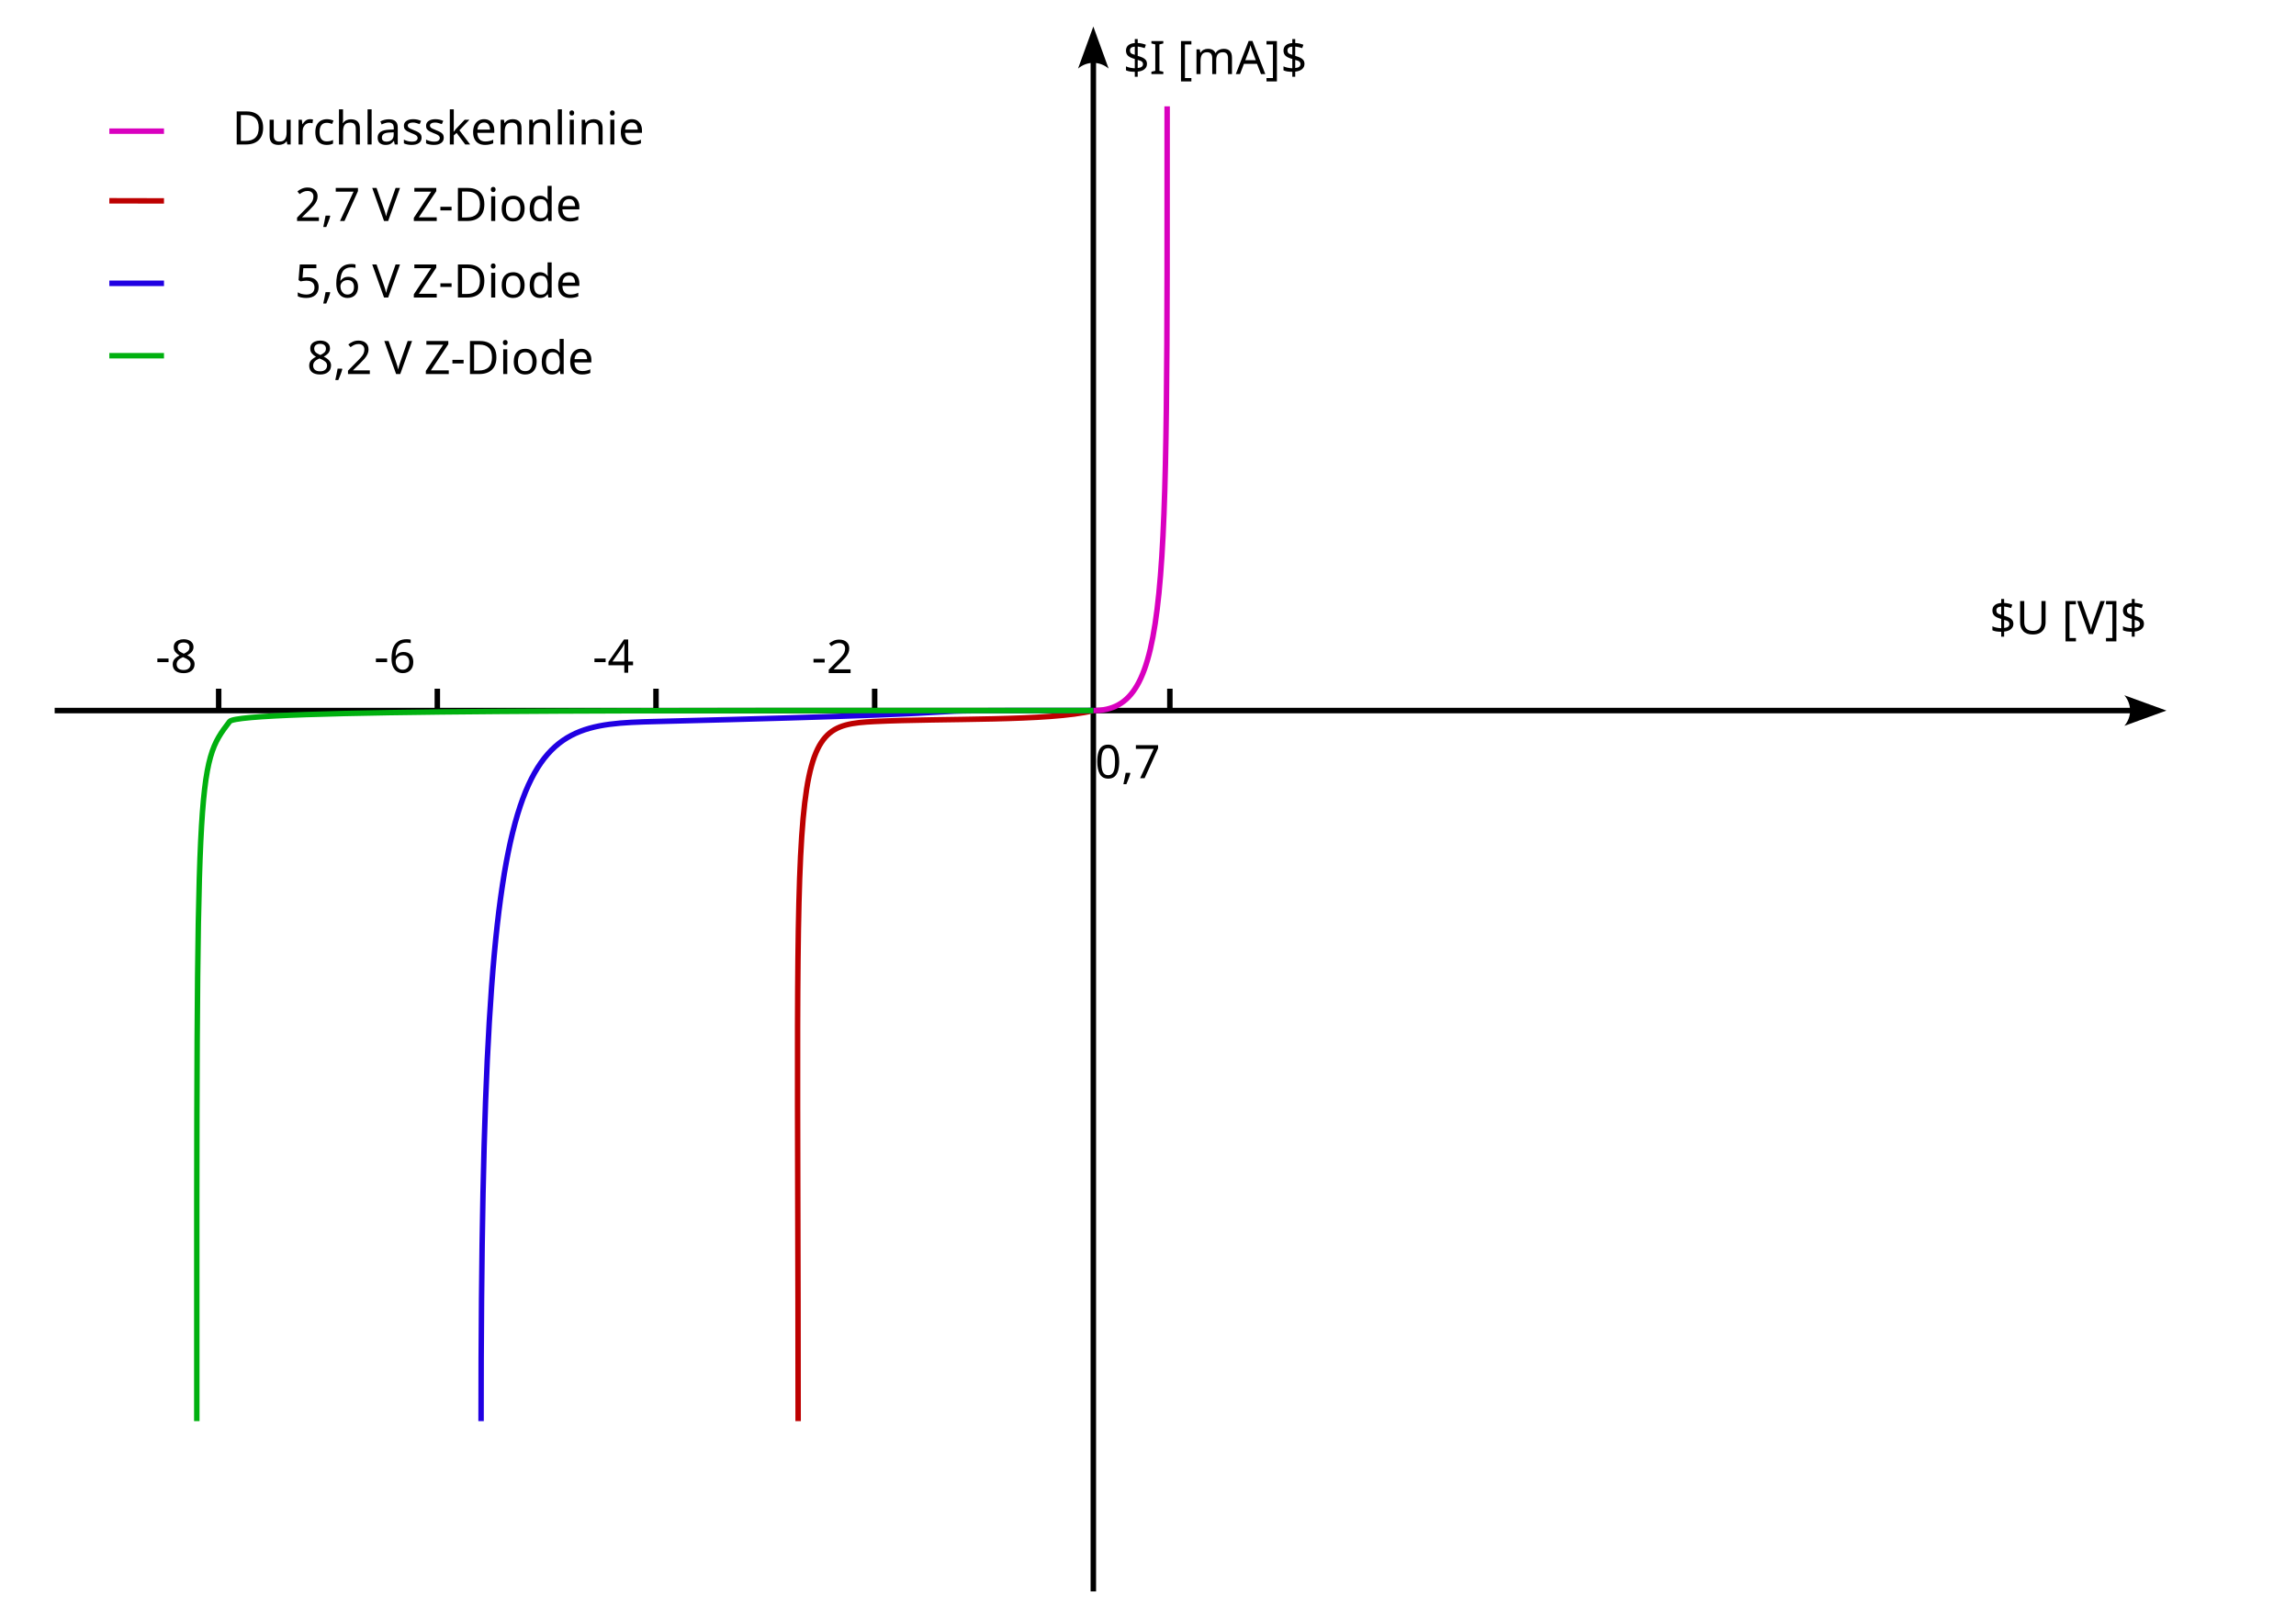
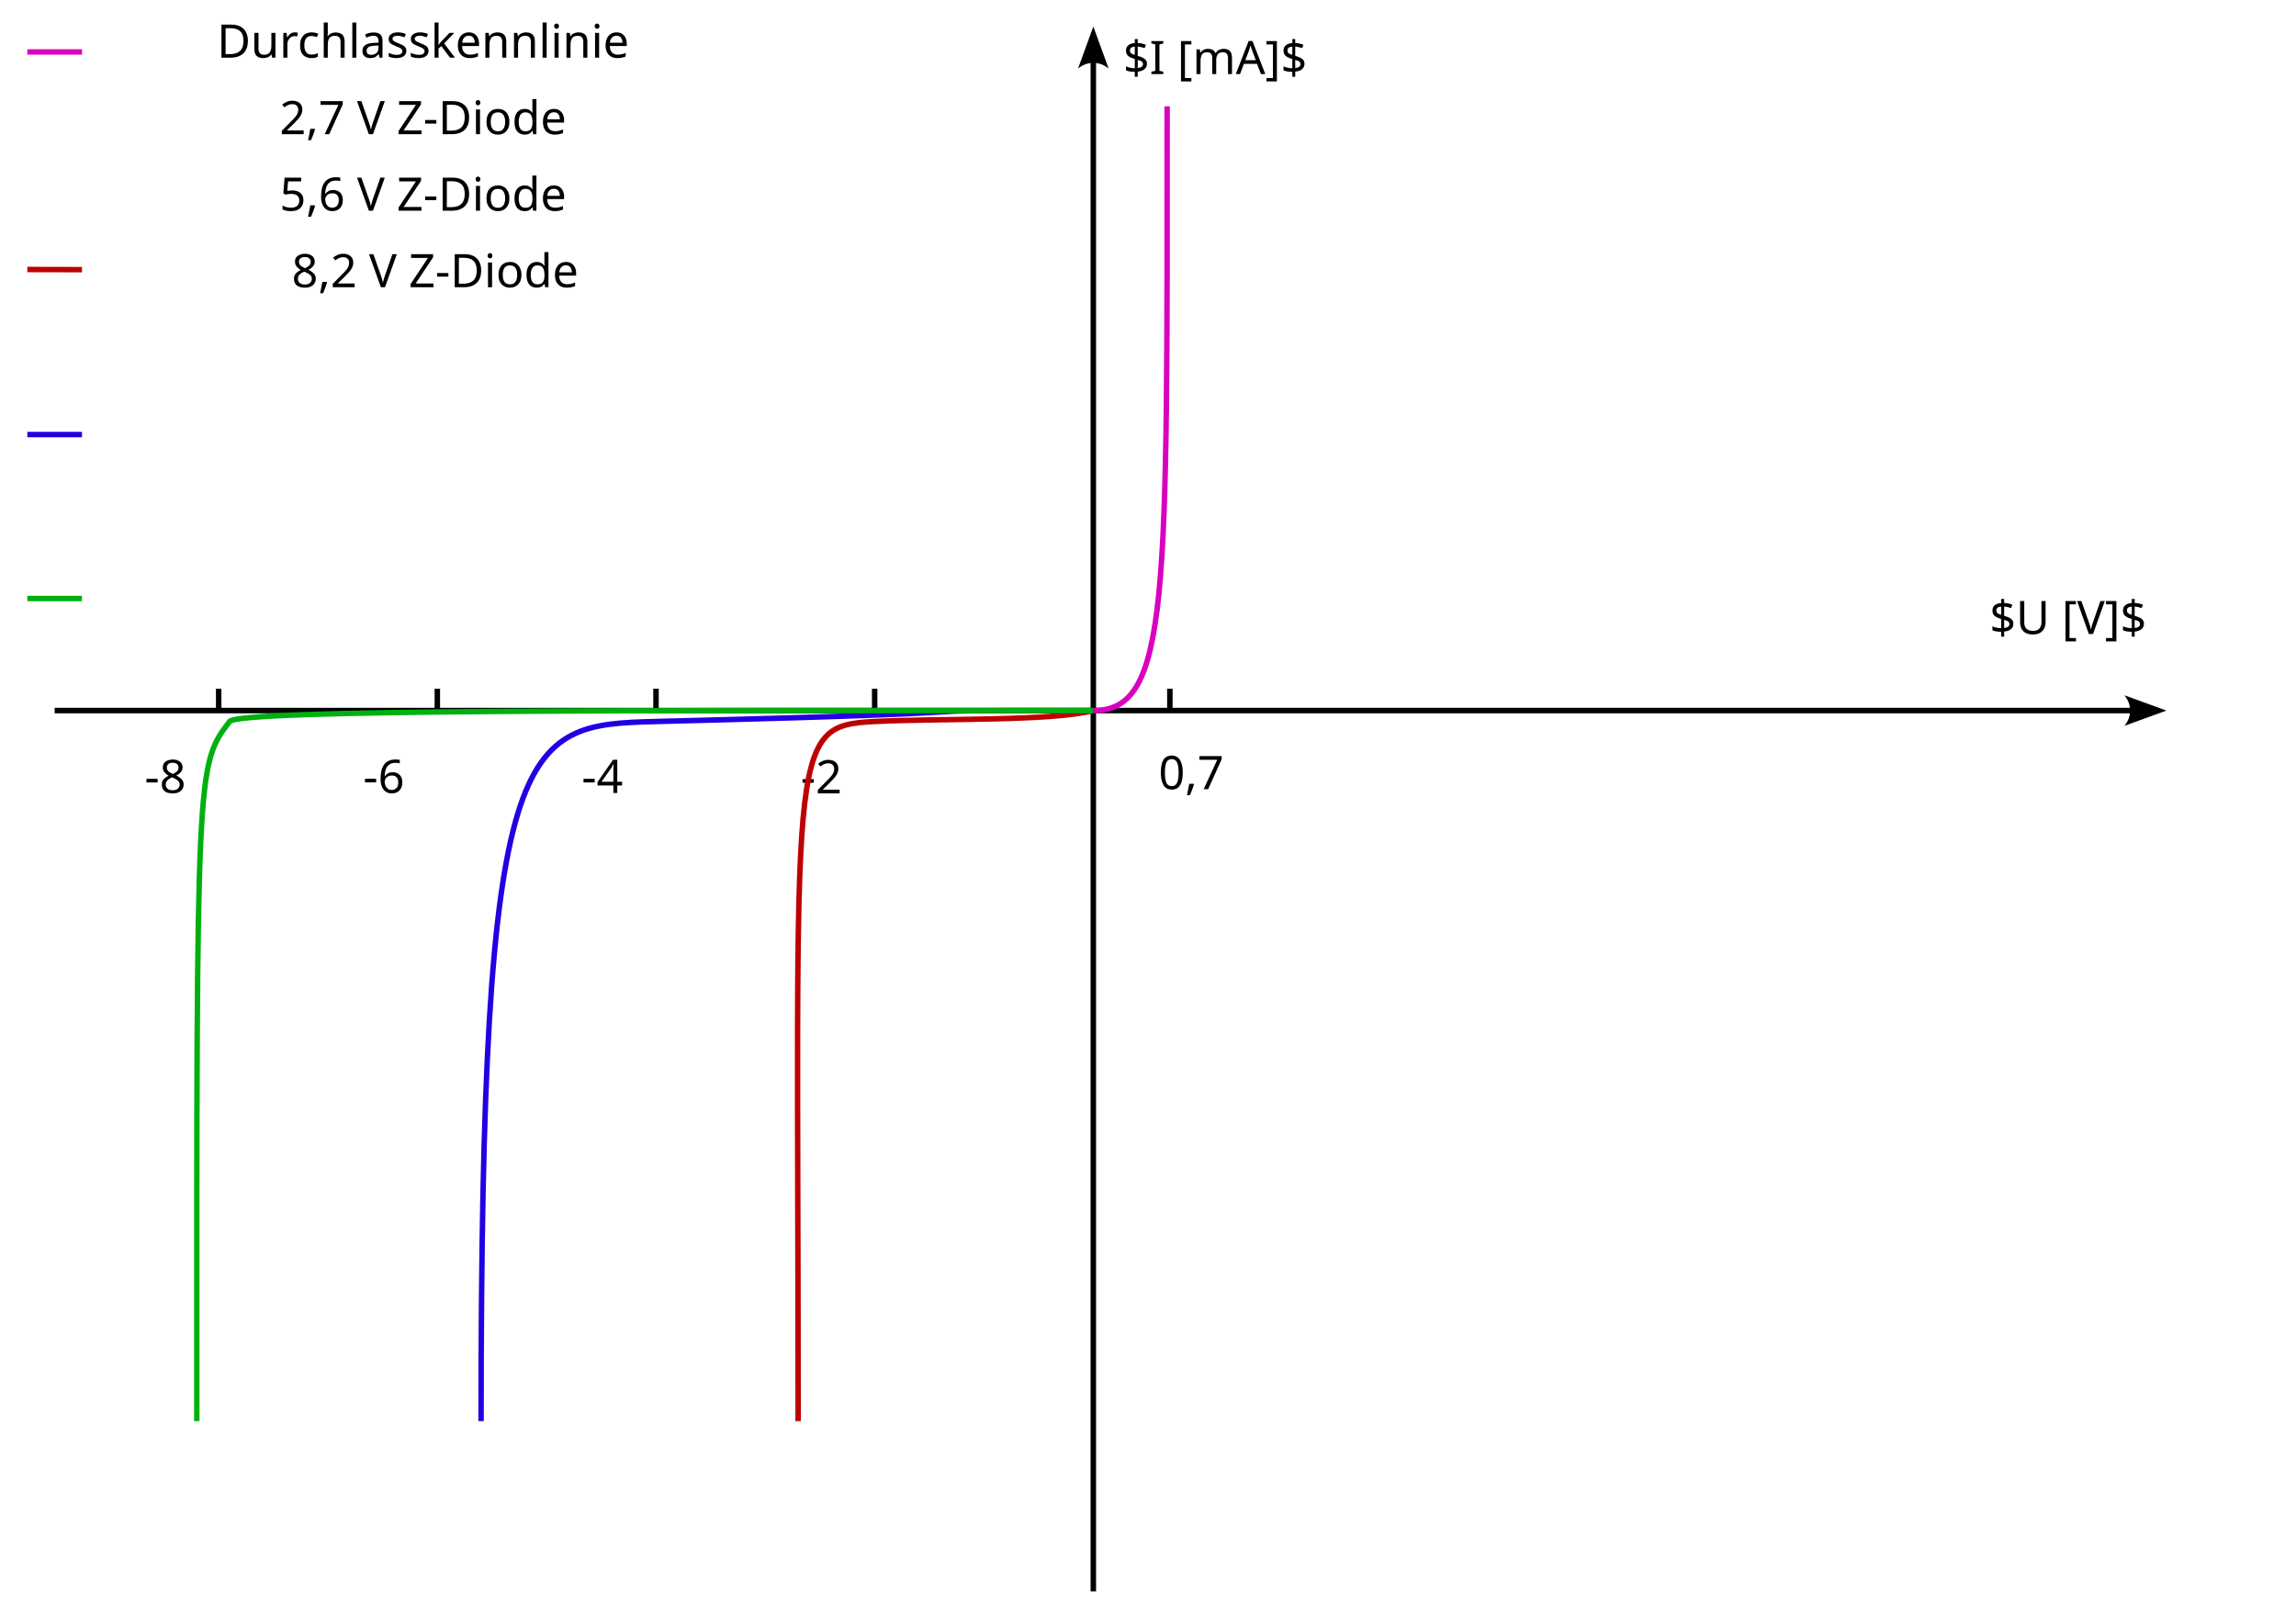
<svg xmlns="http://www.w3.org/2000/svg" width="210mm" height="148mm" viewBox="0 0 210 148" version="1.1" id="svg1" xml:space="preserve">
  <defs id="defs1">
    <marker style="overflow:visible" id="ConcaveTriangle" refX="0" refY="0" orient="auto-start-reverse" markerWidth="1" markerHeight="1" viewBox="0 0 1 1" preserveAspectRatio="xMidYMid">
      <path transform="scale(0.7)" d="M -2,-4 9,0 -2,4 c 2,-2.33 2,-5.66 0,-8 z" style="fill:context-stroke;fill-rule:evenodd;stroke:none" id="path7" />
    </marker>
    <rect x="472.753" y="422.85" width="41.78" height="21.92" id="rect26" />
  </defs>
  <g id="layer1">
    <text xml:space="preserve" transform="scale(0.2645833)" id="text26" style="font-size:16px;line-height:22.677px;font-family:sans-serif;-inkscape-font-specification:sans-serif;text-align:center;letter-spacing:0px;word-spacing:0px;white-space:pre;shape-inside:url(#rect26);display:inline;fill:none;fill-opacity:1;fill-rule:evenodd;stroke:#000000;stroke-width:0.945;stroke-linejoin:round;stroke-miterlimit:0;stroke-dasharray:none;stroke-opacity:1" />
    <g id="use30-1-4-2" transform="matrix(0.5157616,0,0,0.5157616,65.61624,5.738945)">
      <path style="fill:#000000;fill-rule:evenodd;stroke:#000000;stroke-width:0.969;stroke-linejoin:round;stroke-miterlimit:0;stroke-dasharray:none;marker-start:url(#ConcaveTriangle)" d="M 66.666,-0.318 V 271.125" id="path1" />
      <path style="fill:#000000;fill-rule:evenodd;stroke:#000000;stroke-width:0.969;stroke-linejoin:round;stroke-miterlimit:0;stroke-dasharray:none;marker-end:url(#ConcaveTriangle)" d="M -117.528,114.9 H 250.86" id="path2" />
      <text xml:space="preserve" style="font-size:8.208px;line-height:13.572px;font-family:sans-serif;-inkscape-font-specification:sans-serif;text-align:center;letter-spacing:0px;word-spacing:0px;text-anchor:middle;fill:#000000;fill-opacity:1;fill-rule:evenodd;stroke:none;stroke-width:0.969;stroke-linejoin:round;stroke-miterlimit:0;stroke-dasharray:none;stroke-opacity:1" x="95.723" y="2.015" id="text24">
        <tspan id="tspan24" style="stroke-width:0.969" x="95.723" y="2.015">$I [mA]$</tspan>
      </text>
      <text xml:space="preserve" style="font-size:8.208px;line-height:13.572px;font-family:sans-serif;-inkscape-font-specification:sans-serif;text-align:center;letter-spacing:0px;word-spacing:0px;text-anchor:middle;fill:#000000;fill-opacity:1;fill-rule:evenodd;stroke:none;stroke-width:0.969;stroke-linejoin:round;stroke-miterlimit:0;stroke-dasharray:none;stroke-opacity:1" x="246.982" y="101.328" id="text25">
        <tspan id="tspan25" style="stroke-width:0.969" x="246.982" y="101.328">$U [V]$</tspan>
      </text>
      <path style="fill:#000000;fill-rule:evenodd;stroke-width:0.969;stroke-linejoin:round;stroke-miterlimit:0" d="m 47.277,124.594 v -19.389" id="path3" />
      <path style="fill:#000000;fill-rule:evenodd;stroke:#000000;stroke-width:0.969;stroke-linejoin:round;stroke-miterlimit:0;stroke-opacity:1" d="m 27.888,111.022 -1e-6,3.878" id="path9" />
      <path style="fill:#000000;fill-rule:evenodd;stroke:#000000;stroke-width:0.969;stroke-linejoin:round;stroke-miterlimit:0;stroke-opacity:1" d="m -10.889,111.022 0,3.878" id="path11" />
      <path style="fill:#000000;fill-rule:evenodd;stroke:#000000;stroke-width:0.969;stroke-linejoin:round;stroke-miterlimit:0;stroke-opacity:1" d="m -49.667,111.022 2e-6,3.878" id="path13" />
      <path style="fill:#000000;fill-rule:evenodd;stroke:#000000;stroke-width:0.969;stroke-linejoin:round;stroke-miterlimit:0;stroke-opacity:1" d="m -88.444,111.022 -1e-6,3.878" id="path15" />
-       <text xml:space="preserve" style="font-size:8.208px;line-height:13.572px;font-family:sans-serif;-inkscape-font-specification:sans-serif;text-align:center;letter-spacing:0px;word-spacing:0px;text-anchor:middle;fill:#000000;fill-rule:evenodd;stroke:none;stroke-width:0.969;stroke-linejoin:round;stroke-miterlimit:0;stroke-opacity:1" x="27.848" y="108.252" id="text15">
-         <tspan id="tspan15" style="stroke:none;stroke-width:0.969" x="27.848" y="108.252">-2</tspan>
+       <text xml:space="preserve" style="font-size:8.208px;line-height:13.572px;font-family:sans-serif;-inkscape-font-specification:sans-serif;text-align:center;letter-spacing:0px;word-spacing:0px;text-anchor:middle;fill:#000000;fill-rule:evenodd;stroke:none;stroke-width:0.969;stroke-linejoin:round;stroke-miterlimit:0;stroke-opacity:1" x="25.909" y="129.579" id="text15">
+         <tspan id="tspan15" style="stroke:none;stroke-width:0.969" x="25.909" y="129.579">-2</tspan>
      </text>
-       <text xml:space="preserve" style="font-size:8.208px;line-height:13.572px;font-family:sans-serif;-inkscape-font-specification:sans-serif;text-align:center;letter-spacing:0px;word-spacing:0px;text-anchor:middle;fill:#000000;fill-rule:evenodd;stroke:none;stroke-width:0.969;stroke-linejoin:round;stroke-miterlimit:0;stroke-opacity:1" x="-10.997" y="108.189" id="text16">
-         <tspan id="tspan16" style="stroke-width:0.969" x="-10.997" y="108.189">-4</tspan>
+       <text xml:space="preserve" style="font-size:8.208px;line-height:13.572px;font-family:sans-serif;-inkscape-font-specification:sans-serif;text-align:center;letter-spacing:0px;word-spacing:0px;text-anchor:middle;fill:#000000;fill-rule:evenodd;stroke:none;stroke-width:0.969;stroke-linejoin:round;stroke-miterlimit:0;stroke-opacity:1" x="-12.936" y="129.517" id="text16">
+         <tspan id="tspan16" style="stroke-width:0.969" x="-12.936" y="129.517">-4</tspan>
      </text>
-       <text xml:space="preserve" style="font-size:8.208px;line-height:13.572px;font-family:sans-serif;-inkscape-font-specification:sans-serif;text-align:center;letter-spacing:0px;word-spacing:0px;text-anchor:middle;fill:#000000;fill-rule:evenodd;stroke:none;stroke-width:0.969;stroke-linejoin:round;stroke-miterlimit:0;stroke-opacity:1" x="-49.751" y="108.183" id="text17">
-         <tspan id="tspan17" style="stroke-width:0.969" x="-49.751" y="108.183">-6</tspan>
+       <text xml:space="preserve" style="font-size:8.208px;line-height:13.572px;font-family:sans-serif;-inkscape-font-specification:sans-serif;text-align:center;letter-spacing:0px;word-spacing:0px;text-anchor:middle;fill:#000000;fill-rule:evenodd;stroke:none;stroke-width:0.969;stroke-linejoin:round;stroke-miterlimit:0;stroke-opacity:1" x="-51.69" y="129.511" id="text17">
+         <tspan id="tspan17" style="stroke-width:0.969" x="-51.69" y="129.511">-6</tspan>
      </text>
-       <text xml:space="preserve" style="font-size:8.208px;line-height:13.572px;font-family:sans-serif;-inkscape-font-specification:sans-serif;text-align:center;letter-spacing:0px;word-spacing:0px;text-anchor:middle;fill:#000000;fill-rule:evenodd;stroke:none;stroke-width:0.969;stroke-linejoin:round;stroke-miterlimit:0;stroke-opacity:1" x="-88.507" y="108.189" id="text18">
-         <tspan id="tspan18" style="stroke-width:0.969" x="-88.507" y="108.189">-8</tspan>
+       <text xml:space="preserve" style="font-size:8.208px;line-height:13.572px;font-family:sans-serif;-inkscape-font-specification:sans-serif;text-align:center;letter-spacing:0px;word-spacing:0px;text-anchor:middle;fill:#000000;fill-rule:evenodd;stroke:none;stroke-width:0.969;stroke-linejoin:round;stroke-miterlimit:0;stroke-opacity:1" x="-90.445" y="129.517" id="text18">
+         <tspan id="tspan18" style="stroke-width:0.969" x="-90.445" y="129.517">-8</tspan>
      </text>
      <path style="fill:#000000;fill-rule:evenodd;stroke:#000000;stroke-width:0.969;stroke-linejoin:round;stroke-miterlimit:0;stroke-opacity:1" d="m 80.238,114.9 -10e-7,-3.878" id="path18" />
-       <text xml:space="preserve" style="font-size:8.208px;line-height:13.572px;font-family:sans-serif;-inkscape-font-specification:sans-serif;text-align:center;letter-spacing:0px;word-spacing:0px;text-anchor:middle;fill:#000000;fill-rule:evenodd;stroke:none;stroke-width:0.969;stroke-linejoin:round;stroke-miterlimit:0;stroke-opacity:1" x="80.222" y="126.897" id="text19">
-         <tspan id="tspan19" style="stroke:none;stroke-width:0.969" x="80.222" y="126.897">0,7</tspan>
+       <text xml:space="preserve" style="font-size:8.208px;line-height:13.572px;font-family:sans-serif;-inkscape-font-specification:sans-serif;text-align:center;letter-spacing:0px;word-spacing:0px;text-anchor:middle;fill:#000000;fill-rule:evenodd;stroke:none;stroke-width:0.969;stroke-linejoin:round;stroke-miterlimit:0;stroke-opacity:1" x="91.494" y="128.836" id="text19">
+         <tspan id="tspan19" style="stroke:none;stroke-width:0.969" x="91.494" y="128.836">0,7</tspan>
      </text>
      <path style="fill:none;fill-rule:evenodd;stroke:#d900bf;stroke-width:0.969;stroke-linejoin:round;stroke-miterlimit:0;stroke-opacity:1" d="m 66.666,114.9 c 13.572,0 13.087,-19.888 13.087,-107.165" id="path19" />
      <path style="fill:none;fill-rule:evenodd;stroke:#bd0000;stroke-width:0.969;stroke-linejoin:round;stroke-miterlimit:0;stroke-opacity:1" d="m 66.666,114.9 c -7.756,1.939 -26.649,1.342 -38.778,1.939 -15.753,0.776 -13.572,3.878 -13.572,124.088" id="path20" />
      <path style="fill:none;fill-rule:evenodd;stroke:#2000e2;stroke-width:0.969;stroke-linejoin:round;stroke-miterlimit:0;stroke-opacity:1" d="m -41.911,240.927 c -1e-6,-122.149 6.927,-123.486 31.022,-124.088 77.555,-1.939 30.957,-1.939 77.555,-1.939" id="path21" />
      <path style="fill:none;fill-rule:evenodd;stroke:#00b00f;stroke-width:0.969;stroke-linejoin:round;stroke-miterlimit:0;stroke-opacity:1" d="m -92.322,240.927 c -0.044,-116.333 -0.044,-116.38 5.817,-124.088 1.659,-2.183 74.166,-1.939 153.172,-1.939" id="path22" />
-       <text xml:space="preserve" style="font-size:8.208px;line-height:13.572px;font-family:sans-serif;-inkscape-font-specification:sans-serif;text-align:center;letter-spacing:0px;word-spacing:0px;text-anchor:middle;fill:#000000;fill-opacity:1;fill-rule:evenodd;stroke:none;stroke-width:0.969;stroke-linejoin:round;stroke-miterlimit:0;stroke-opacity:1" x="-39.894" y="14.498" id="text22">
-         <tspan id="tspan22" style="fill:#000000;fill-opacity:1;stroke:none;stroke-width:0.969" x="-39.894" y="14.498">Durchlasskennlinie</tspan>
-         <tspan style="fill:#000000;fill-opacity:1;stroke:none;stroke-width:0.969" x="-39.894" y="28.07" id="tspan23">2,7 V Z-Diode</tspan>
-         <tspan style="fill:#000000;fill-opacity:1;stroke:none;stroke-width:0.969" x="-39.894" y="41.642" id="tspan26">5,6 V Z-Diode</tspan>
-         <tspan style="fill:#000000;fill-opacity:1;stroke:none;stroke-width:0.969" x="-39.894" y="55.214" id="tspan27">8,2 V Z-Diode</tspan>
+       <text xml:space="preserve" style="font-size:8.208px;line-height:13.572px;font-family:sans-serif;-inkscape-font-specification:sans-serif;text-align:center;letter-spacing:0px;word-spacing:0px;text-anchor:middle;fill:#000000;fill-opacity:1;fill-rule:evenodd;stroke:none;stroke-width:0.969;stroke-linejoin:round;stroke-miterlimit:0;stroke-opacity:1" x="-42.596" y="-0.901" id="text22">
+         <tspan id="tspan22" style="fill:#000000;fill-opacity:1;stroke:none;stroke-width:0.969" x="-42.596" y="-0.901">Durchlasskennlinie</tspan>
+         <tspan style="fill:#000000;fill-opacity:1;stroke:none;stroke-width:0.969" x="-42.596" y="12.671" id="tspan23">2,7 V Z-Diode</tspan>
+         <tspan style="fill:#000000;fill-opacity:1;stroke:none;stroke-width:0.969" x="-42.596" y="26.244" id="tspan26">5,6 V Z-Diode</tspan>
+         <tspan style="fill:#000000;fill-opacity:1;stroke:none;stroke-width:0.969" x="-42.596" y="39.816" id="tspan27">8,2 V Z-Diode</tspan>
      </text>
-       <path style="fill:#000000;fill-opacity:1;fill-rule:evenodd;stroke:#d900bf;stroke-width:0.969;stroke-linejoin:round;stroke-miterlimit:0;stroke-opacity:1" d="m -107.833,12.139 c 1.939,0 9.694,0 9.694,0" id="path27" />
-       <path style="fill:#000000;fill-opacity:1;fill-rule:evenodd;stroke:#bd0000;stroke-width:0.969;stroke-linejoin:round;stroke-miterlimit:0;stroke-opacity:1" d="m -107.834,24.485 9.694,0.02" id="path28" />
-       <path style="fill:#000000;fill-opacity:1;fill-rule:evenodd;stroke:#2000e2;stroke-width:0.969;stroke-linejoin:round;stroke-miterlimit:0;stroke-opacity:1" d="m -107.834,39.122 h 9.695" id="path29" />
-       <path style="fill:#000000;fill-opacity:1;fill-rule:evenodd;stroke:#00b00f;stroke-width:0.969;stroke-linejoin:round;stroke-miterlimit:0;stroke-opacity:1" d="m -107.834,51.958 h 9.694" id="path30" />
+       <path style="fill:#000000;fill-opacity:1;fill-rule:evenodd;stroke:#d900bf;stroke-width:0.969;stroke-linejoin:round;stroke-miterlimit:0;stroke-opacity:1" d="m -122.375,-1.917 c 1.939,0 9.694,0 9.694,0" id="path27" />
+       <path style="fill:#000000;fill-opacity:1;fill-rule:evenodd;stroke:#bd0000;stroke-width:0.969;stroke-linejoin:round;stroke-miterlimit:0;stroke-opacity:1" d="m -122.375,36.676 9.694,0.02" id="path28" />
+       <path style="fill:#000000;fill-opacity:1;fill-rule:evenodd;stroke:#2000e2;stroke-width:0.969;stroke-linejoin:round;stroke-miterlimit:0;stroke-opacity:1" d="m -122.375,65.943 h 9.695" id="path29" />
+       <path style="fill:#000000;fill-opacity:1;fill-rule:evenodd;stroke:#00b00f;stroke-width:0.969;stroke-linejoin:round;stroke-miterlimit:0;stroke-opacity:1" d="m -122.375,95.027 h 9.694" id="path30" />
    </g>
  </g>
</svg>
